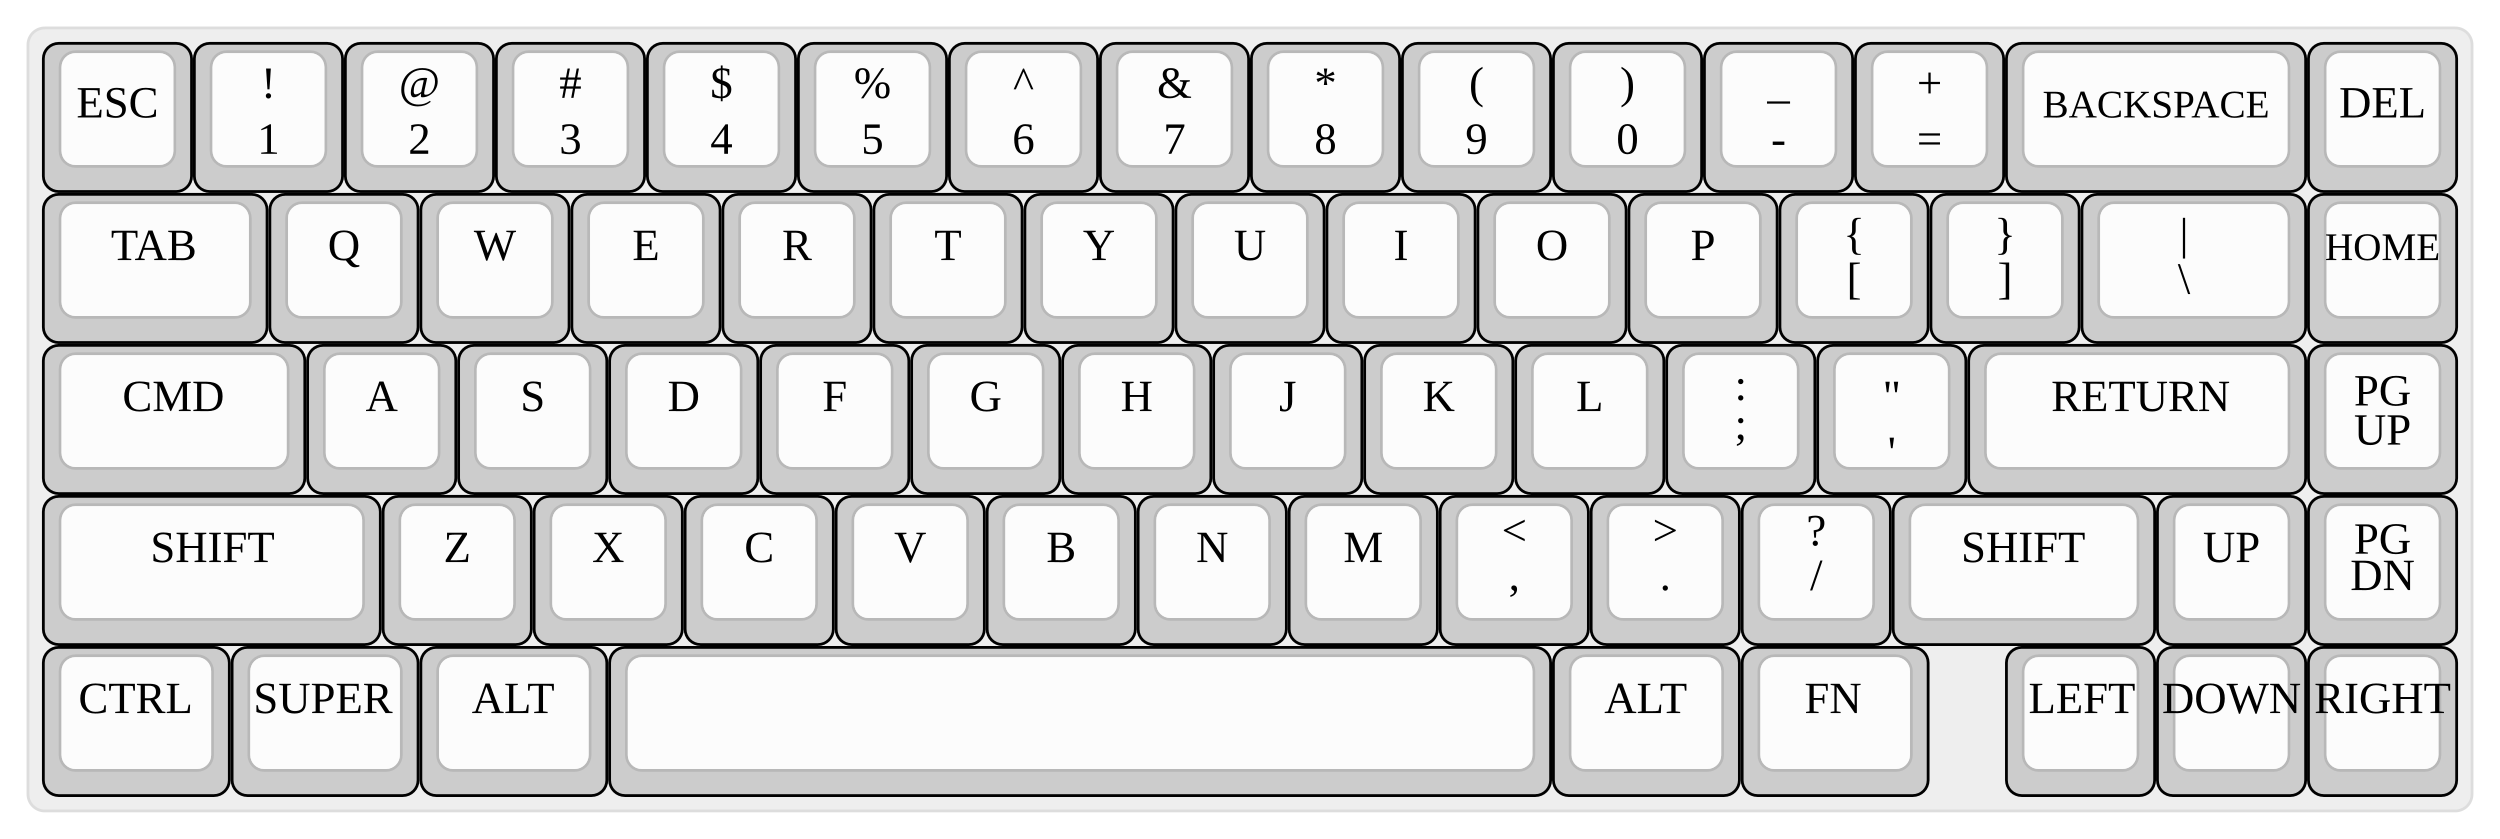
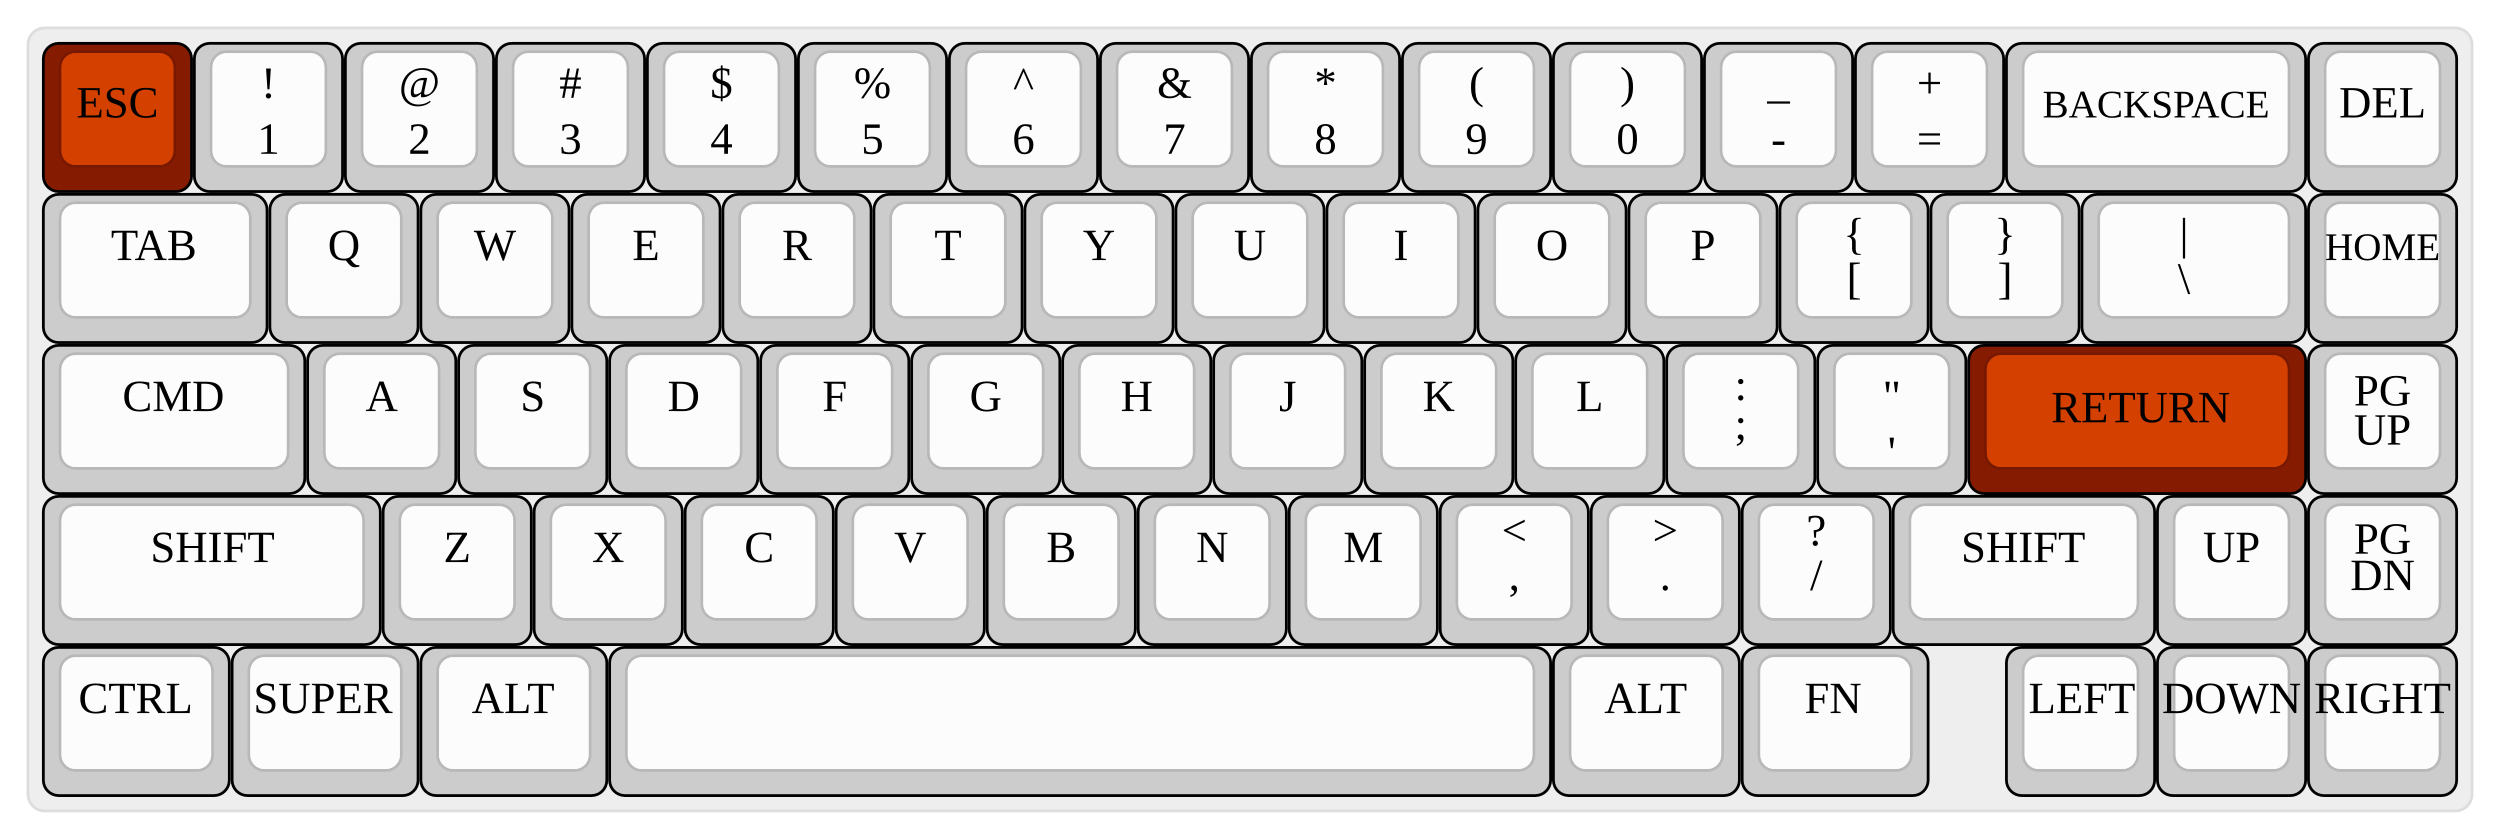
<svg xmlns="http://www.w3.org/2000/svg" xmlns:xlink="http://www.w3.org/1999/xlink" width="894px" height="300px" viewBox="0 0 894 300">
  <style type="text/css">
    .keycap .border { stroke: black; stroke-width: 2; }
    .keycap .inner.border { stroke: rgba(0,0,0,.1); }
    </style>
  <defs>
    <linearGradient id="DCS">
      <stop offset="0%" stop-color="black" stop-opacity="0" />
      <stop offset="40%" stop-color="black" stop-opacity="0.1" />
      <stop offset="60%" stop-color="black" stop-opacity="0.1" />
      <stop offset="100%" stop-color="black" stop-opacity="0" />
    </linearGradient>
    <linearGradient id="SPACE" x1="0%" x2="0%" y1="0%" y2="100%">
      <stop offset="0%" stop-color="black" stop-opacity="0.1" />
      <stop offset="20%" stop-color="black" stop-opacity="0.0" />
      <stop offset="40%" stop-color="black" stop-opacity="0.0" />
      <stop offset="100%" stop-color="black" stop-opacity="0.1" />
    </linearGradient>
    <radialGradient id="DSA">
      <stop offset="0%" stop-color="black" stop-opacity="0.1" />
      <stop offset="10%" stop-color="black" stop-opacity="0.1" />
      <stop offset="100%" stop-color="black" stop-opacity="0" />
    </radialGradient>
    <radialGradient id="SA" xlink:href="#DSA" />
  </defs>
  <g transform="translate(10,10)">
    <rect width="874" height="280" stroke="#ddd" stroke-width="1" fill="#eeeeee" rx="6" />
    <g transform="translate(5,5)">
      <g class="  keycap">
-         <rect x="1" y="1" width="52" height="52" rx="5" fill="#cccccc" class="outer border" />
-         <rect x="1" y="1" width="52" height="52" rx="5" fill="#cccccc" />
-         <rect x="7" y="4" width="40" height="40" rx="5" fill="#fcfcfc" class="inner border" />
-         <rect x="7" y="4" width="40" height="40" rx="5" fill="#fcfcfc" />
+         <rect x="1" y="1" width="52" height="52" rx="5" fill="#851b00" class="outer border" />
+         <rect x="1" y="1" width="52" height="52" rx="5" fill="#851b00" />
+         <rect x="7" y="4" width="40" height="40" rx="5" fill="#d44000" class="inner border" />
+         <rect x="7" y="4" width="40" height="40" rx="5" fill="#d44000" />
        <text x="27" y="27" text-anchor="middle" font-size="16">ESC</text>
      </g>
      <g class="  keycap">
        <rect x="55" y="1" width="52" height="52" rx="5" fill="#cccccc" class="outer border" />
        <rect x="55" y="1" width="52" height="52" rx="5" fill="#cccccc" />
        <rect x="61" y="4" width="40" height="40" rx="5" fill="#fcfcfc" class="inner border" />
        <rect x="61" y="4" width="40" height="40" rx="5" fill="#fcfcfc" />
        <text x="81" y="20" text-anchor="middle" font-size="16">!</text>
        <text x="81" y="40" text-anchor="middle" font-size="16">1</text>
      </g>
      <g class="  keycap">
        <rect x="109" y="1" width="52" height="52" rx="5" fill="#cccccc" class="outer border" />
        <rect x="109" y="1" width="52" height="52" rx="5" fill="#cccccc" />
        <rect x="115" y="4" width="40" height="40" rx="5" fill="#fcfcfc" class="inner border" />
        <rect x="115" y="4" width="40" height="40" rx="5" fill="#fcfcfc" />
        <text x="135" y="20" text-anchor="middle" font-size="16">@</text>
        <text x="135" y="40" text-anchor="middle" font-size="16">2</text>
      </g>
      <g class="  keycap">
        <rect x="163" y="1" width="52" height="52" rx="5" fill="#cccccc" class="outer border" />
        <rect x="163" y="1" width="52" height="52" rx="5" fill="#cccccc" />
        <rect x="169" y="4" width="40" height="40" rx="5" fill="#fcfcfc" class="inner border" />
        <rect x="169" y="4" width="40" height="40" rx="5" fill="#fcfcfc" />
        <text x="189" y="20" text-anchor="middle" font-size="16">#</text>
        <text x="189" y="40" text-anchor="middle" font-size="16">3</text>
      </g>
      <g class="  keycap">
        <rect x="217" y="1" width="52" height="52" rx="5" fill="#cccccc" class="outer border" />
        <rect x="217" y="1" width="52" height="52" rx="5" fill="#cccccc" />
        <rect x="223" y="4" width="40" height="40" rx="5" fill="#fcfcfc" class="inner border" />
        <rect x="223" y="4" width="40" height="40" rx="5" fill="#fcfcfc" />
        <text x="243" y="20" text-anchor="middle" font-size="16">$</text>
        <text x="243" y="40" text-anchor="middle" font-size="16">4</text>
      </g>
      <g class="  keycap">
        <rect x="271" y="1" width="52" height="52" rx="5" fill="#cccccc" class="outer border" />
        <rect x="271" y="1" width="52" height="52" rx="5" fill="#cccccc" />
        <rect x="277" y="4" width="40" height="40" rx="5" fill="#fcfcfc" class="inner border" />
        <rect x="277" y="4" width="40" height="40" rx="5" fill="#fcfcfc" />
        <text x="297" y="20" text-anchor="middle" font-size="16">%</text>
        <text x="297" y="40" text-anchor="middle" font-size="16">5</text>
      </g>
      <g class="  keycap">
        <rect x="325" y="1" width="52" height="52" rx="5" fill="#cccccc" class="outer border" />
        <rect x="325" y="1" width="52" height="52" rx="5" fill="#cccccc" />
        <rect x="331" y="4" width="40" height="40" rx="5" fill="#fcfcfc" class="inner border" />
        <rect x="331" y="4" width="40" height="40" rx="5" fill="#fcfcfc" />
        <text x="351" y="20" text-anchor="middle" font-size="16">^</text>
        <text x="351" y="40" text-anchor="middle" font-size="16">6</text>
      </g>
      <g class="  keycap">
        <rect x="379" y="1" width="52" height="52" rx="5" fill="#cccccc" class="outer border" />
        <rect x="379" y="1" width="52" height="52" rx="5" fill="#cccccc" />
        <rect x="385" y="4" width="40" height="40" rx="5" fill="#fcfcfc" class="inner border" />
        <rect x="385" y="4" width="40" height="40" rx="5" fill="#fcfcfc" />
        <text x="405" y="20" text-anchor="middle" font-size="16">&amp;</text>
        <text x="405" y="40" text-anchor="middle" font-size="16">7</text>
      </g>
      <g class="  keycap">
        <rect x="433" y="1" width="52" height="52" rx="5" fill="#cccccc" class="outer border" />
        <rect x="433" y="1" width="52" height="52" rx="5" fill="#cccccc" />
        <rect x="439" y="4" width="40" height="40" rx="5" fill="#fcfcfc" class="inner border" />
        <rect x="439" y="4" width="40" height="40" rx="5" fill="#fcfcfc" />
        <text x="459" y="20" text-anchor="middle" font-size="16">*</text>
        <text x="459" y="40" text-anchor="middle" font-size="16">8</text>
      </g>
      <g class="  keycap">
        <rect x="487" y="1" width="52" height="52" rx="5" fill="#cccccc" class="outer border" />
        <rect x="487" y="1" width="52" height="52" rx="5" fill="#cccccc" />
        <rect x="493" y="4" width="40" height="40" rx="5" fill="#fcfcfc" class="inner border" />
        <rect x="493" y="4" width="40" height="40" rx="5" fill="#fcfcfc" />
        <text x="513" y="20" text-anchor="middle" font-size="16">(</text>
        <text x="513" y="40" text-anchor="middle" font-size="16">9</text>
      </g>
      <g class="  keycap">
        <rect x="541" y="1" width="52" height="52" rx="5" fill="#cccccc" class="outer border" />
        <rect x="541" y="1" width="52" height="52" rx="5" fill="#cccccc" />
        <rect x="547" y="4" width="40" height="40" rx="5" fill="#fcfcfc" class="inner border" />
        <rect x="547" y="4" width="40" height="40" rx="5" fill="#fcfcfc" />
        <text x="567" y="20" text-anchor="middle" font-size="16">)</text>
        <text x="567" y="40" text-anchor="middle" font-size="16">0</text>
      </g>
      <g class="  keycap">
        <rect x="595" y="1" width="52" height="52" rx="5" fill="#cccccc" class="outer border" />
        <rect x="595" y="1" width="52" height="52" rx="5" fill="#cccccc" />
        <rect x="601" y="4" width="40" height="40" rx="5" fill="#fcfcfc" class="inner border" />
        <rect x="601" y="4" width="40" height="40" rx="5" fill="#fcfcfc" />
        <text x="621" y="20" text-anchor="middle" font-size="16">_</text>
        <text x="621" y="40" text-anchor="middle" font-size="16">-</text>
      </g>
      <g class="  keycap">
        <rect x="649" y="1" width="52" height="52" rx="5" fill="#cccccc" class="outer border" />
        <rect x="649" y="1" width="52" height="52" rx="5" fill="#cccccc" />
        <rect x="655" y="4" width="40" height="40" rx="5" fill="#fcfcfc" class="inner border" />
        <rect x="655" y="4" width="40" height="40" rx="5" fill="#fcfcfc" />
        <text x="675" y="20" text-anchor="middle" font-size="16">+</text>
        <text x="675" y="40" text-anchor="middle" font-size="16">=</text>
      </g>
      <g class="  keycap">
        <rect x="703" y="1" width="106" height="52" rx="5" fill="#cccccc" class="outer border" />
        <rect x="703" y="1" width="106" height="52" rx="5" fill="#cccccc" />
        <rect x="709" y="4" width="94" height="40" rx="5" fill="#fcfcfc" class="inner border" />
        <rect x="709" y="4" width="94" height="40" rx="5" fill="#fcfcfc" />
        <text x="756" y="27" text-anchor="middle" font-size="14">BACKSPACE</text>
      </g>
      <g class="  keycap">
        <rect x="811" y="1" width="52" height="52" rx="5" fill="#cccccc" class="outer border" />
        <rect x="811" y="1" width="52" height="52" rx="5" fill="#cccccc" />
        <rect x="817" y="4" width="40" height="40" rx="5" fill="#fcfcfc" class="inner border" />
        <rect x="817" y="4" width="40" height="40" rx="5" fill="#fcfcfc" />
        <text x="837" y="27" text-anchor="middle" font-size="16">DEL</text>
      </g>
      <g class="  keycap">
        <rect x="1" y="55" width="79" height="52" rx="5" fill="#cccccc" class="outer border" />
        <rect x="1" y="55" width="79" height="52" rx="5" fill="#cccccc" />
        <rect x="7" y="58" width="67" height="40" rx="5" fill="#fcfcfc" class="inner border" />
        <rect x="7" y="58" width="67" height="40" rx="5" fill="#fcfcfc" />
        <text x="40" y="78" text-anchor="middle" font-size="16">TAB</text>
      </g>
      <g class="  keycap">
        <rect x="82" y="55" width="52" height="52" rx="5" fill="#cccccc" class="outer border" />
        <rect x="82" y="55" width="52" height="52" rx="5" fill="#cccccc" />
        <rect x="88" y="58" width="40" height="40" rx="5" fill="#fcfcfc" class="inner border" />
        <rect x="88" y="58" width="40" height="40" rx="5" fill="#fcfcfc" />
        <text x="108" y="78" text-anchor="middle" font-size="16">Q</text>
      </g>
      <g class="  keycap">
        <rect x="136" y="55" width="52" height="52" rx="5" fill="#cccccc" class="outer border" />
        <rect x="136" y="55" width="52" height="52" rx="5" fill="#cccccc" />
        <rect x="142" y="58" width="40" height="40" rx="5" fill="#fcfcfc" class="inner border" />
        <rect x="142" y="58" width="40" height="40" rx="5" fill="#fcfcfc" />
        <text x="162" y="78" text-anchor="middle" font-size="16">W</text>
      </g>
      <g class="  keycap">
        <rect x="190" y="55" width="52" height="52" rx="5" fill="#cccccc" class="outer border" />
        <rect x="190" y="55" width="52" height="52" rx="5" fill="#cccccc" />
        <rect x="196" y="58" width="40" height="40" rx="5" fill="#fcfcfc" class="inner border" />
        <rect x="196" y="58" width="40" height="40" rx="5" fill="#fcfcfc" />
        <text x="216" y="78" text-anchor="middle" font-size="16">E</text>
      </g>
      <g class="  keycap">
        <rect x="244" y="55" width="52" height="52" rx="5" fill="#cccccc" class="outer border" />
        <rect x="244" y="55" width="52" height="52" rx="5" fill="#cccccc" />
        <rect x="250" y="58" width="40" height="40" rx="5" fill="#fcfcfc" class="inner border" />
        <rect x="250" y="58" width="40" height="40" rx="5" fill="#fcfcfc" />
        <text x="270" y="78" text-anchor="middle" font-size="16">R</text>
      </g>
      <g class="  keycap">
        <rect x="298" y="55" width="52" height="52" rx="5" fill="#cccccc" class="outer border" />
        <rect x="298" y="55" width="52" height="52" rx="5" fill="#cccccc" />
        <rect x="304" y="58" width="40" height="40" rx="5" fill="#fcfcfc" class="inner border" />
        <rect x="304" y="58" width="40" height="40" rx="5" fill="#fcfcfc" />
        <text x="324" y="78" text-anchor="middle" font-size="16">T</text>
      </g>
      <g class="  keycap">
        <rect x="352" y="55" width="52" height="52" rx="5" fill="#cccccc" class="outer border" />
        <rect x="352" y="55" width="52" height="52" rx="5" fill="#cccccc" />
        <rect x="358" y="58" width="40" height="40" rx="5" fill="#fcfcfc" class="inner border" />
        <rect x="358" y="58" width="40" height="40" rx="5" fill="#fcfcfc" />
        <text x="378" y="78" text-anchor="middle" font-size="16">Y</text>
      </g>
      <g class="  keycap">
        <rect x="406" y="55" width="52" height="52" rx="5" fill="#cccccc" class="outer border" />
        <rect x="406" y="55" width="52" height="52" rx="5" fill="#cccccc" />
        <rect x="412" y="58" width="40" height="40" rx="5" fill="#fcfcfc" class="inner border" />
        <rect x="412" y="58" width="40" height="40" rx="5" fill="#fcfcfc" />
        <text x="432" y="78" text-anchor="middle" font-size="16">U</text>
      </g>
      <g class="  keycap">
        <rect x="460" y="55" width="52" height="52" rx="5" fill="#cccccc" class="outer border" />
        <rect x="460" y="55" width="52" height="52" rx="5" fill="#cccccc" />
        <rect x="466" y="58" width="40" height="40" rx="5" fill="#fcfcfc" class="inner border" />
        <rect x="466" y="58" width="40" height="40" rx="5" fill="#fcfcfc" />
        <text x="486" y="78" text-anchor="middle" font-size="16">I</text>
      </g>
      <g class="  keycap">
        <rect x="514" y="55" width="52" height="52" rx="5" fill="#cccccc" class="outer border" />
        <rect x="514" y="55" width="52" height="52" rx="5" fill="#cccccc" />
        <rect x="520" y="58" width="40" height="40" rx="5" fill="#fcfcfc" class="inner border" />
        <rect x="520" y="58" width="40" height="40" rx="5" fill="#fcfcfc" />
        <text x="540" y="78" text-anchor="middle" font-size="16">O</text>
      </g>
      <g class="  keycap">
        <rect x="568" y="55" width="52" height="52" rx="5" fill="#cccccc" class="outer border" />
        <rect x="568" y="55" width="52" height="52" rx="5" fill="#cccccc" />
        <rect x="574" y="58" width="40" height="40" rx="5" fill="#fcfcfc" class="inner border" />
        <rect x="574" y="58" width="40" height="40" rx="5" fill="#fcfcfc" />
        <text x="594" y="78" text-anchor="middle" font-size="16">P</text>
      </g>
      <g class="  keycap">
        <rect x="622" y="55" width="52" height="52" rx="5" fill="#cccccc" class="outer border" />
        <rect x="622" y="55" width="52" height="52" rx="5" fill="#cccccc" />
        <rect x="628" y="58" width="40" height="40" rx="5" fill="#fcfcfc" class="inner border" />
        <rect x="628" y="58" width="40" height="40" rx="5" fill="#fcfcfc" />
        <text x="648" y="74" text-anchor="middle" font-size="16">{</text>
        <text x="648" y="90" text-anchor="middle" font-size="16">[</text>
      </g>
      <g class="  keycap">
        <rect x="676" y="55" width="52" height="52" rx="5" fill="#cccccc" class="outer border" />
        <rect x="676" y="55" width="52" height="52" rx="5" fill="#cccccc" />
        <rect x="682" y="58" width="40" height="40" rx="5" fill="#fcfcfc" class="inner border" />
        <rect x="682" y="58" width="40" height="40" rx="5" fill="#fcfcfc" />
        <text x="702" y="74" text-anchor="middle" font-size="16">}</text>
        <text x="702" y="90" text-anchor="middle" font-size="16">]</text>
      </g>
      <g class="  keycap">
        <rect x="730" y="55" width="79" height="52" rx="5" fill="#cccccc" class="outer border" />
        <rect x="730" y="55" width="79" height="52" rx="5" fill="#cccccc" />
        <rect x="736" y="58" width="67" height="40" rx="5" fill="#fcfcfc" class="inner border" />
        <rect x="736" y="58" width="67" height="40" rx="5" fill="#fcfcfc" />
        <text x="766" y="74" text-anchor="middle" font-size="16">|</text>
        <text x="766" y="90" text-anchor="middle" font-size="16">\</text>
      </g>
      <g class="  keycap">
        <rect x="811" y="55" width="52" height="52" rx="5" fill="#cccccc" class="outer border" />
        <rect x="811" y="55" width="52" height="52" rx="5" fill="#cccccc" />
        <rect x="817" y="58" width="40" height="40" rx="5" fill="#fcfcfc" class="inner border" />
        <rect x="817" y="58" width="40" height="40" rx="5" fill="#fcfcfc" />
        <text x="837" y="78" text-anchor="middle" font-size="14">HOME</text>
      </g>
      <g class="  keycap">
        <rect x="1" y="109" width="92.5" height="52" rx="5" fill="#cccccc" class="outer border" />
        <rect x="1" y="109" width="92.5" height="52" rx="5" fill="#cccccc" />
        <rect x="7" y="112" width="80.5" height="40" rx="5" fill="#fcfcfc" class="inner border" />
        <rect x="7" y="112" width="80.5" height="40" rx="5" fill="#fcfcfc" />
        <text x="47" y="132" text-anchor="middle" font-size="16">CMD</text>
      </g>
      <g class="  keycap">
        <rect x="95.5" y="109" width="52" height="52" rx="5" fill="#cccccc" class="outer border" />
        <rect x="95.5" y="109" width="52" height="52" rx="5" fill="#cccccc" />
        <rect x="101.5" y="112" width="40" height="40" rx="5" fill="#fcfcfc" class="inner border" />
        <rect x="101.5" y="112" width="40" height="40" rx="5" fill="#fcfcfc" />
        <text x="121.5" y="132" text-anchor="middle" font-size="16">A</text>
      </g>
      <g class="  keycap">
        <rect x="149.5" y="109" width="52" height="52" rx="5" fill="#cccccc" class="outer border" />
        <rect x="149.5" y="109" width="52" height="52" rx="5" fill="#cccccc" />
        <rect x="155.5" y="112" width="40" height="40" rx="5" fill="#fcfcfc" class="inner border" />
        <rect x="155.5" y="112" width="40" height="40" rx="5" fill="#fcfcfc" />
        <text x="175.5" y="132" text-anchor="middle" font-size="16">S</text>
      </g>
      <g class="  keycap">
        <rect x="203.5" y="109" width="52" height="52" rx="5" fill="#cccccc" class="outer border" />
        <rect x="203.5" y="109" width="52" height="52" rx="5" fill="#cccccc" />
        <rect x="209.5" y="112" width="40" height="40" rx="5" fill="#fcfcfc" class="inner border" />
        <rect x="209.5" y="112" width="40" height="40" rx="5" fill="#fcfcfc" />
        <text x="229.5" y="132" text-anchor="middle" font-size="16">D</text>
      </g>
      <g class="  keycap">
        <rect x="257.5" y="109" width="52" height="52" rx="5" fill="#cccccc" class="outer border" />
        <rect x="257.5" y="109" width="52" height="52" rx="5" fill="#cccccc" />
        <rect x="263.5" y="112" width="40" height="40" rx="5" fill="#fcfcfc" class="inner border" />
        <rect x="263.5" y="112" width="40" height="40" rx="5" fill="#fcfcfc" />
        <text x="283.5" y="132" text-anchor="middle" font-size="16">F</text>
      </g>
      <g class="  keycap">
        <rect x="311.5" y="109" width="52" height="52" rx="5" fill="#cccccc" class="outer border" />
        <rect x="311.5" y="109" width="52" height="52" rx="5" fill="#cccccc" />
        <rect x="317.5" y="112" width="40" height="40" rx="5" fill="#fcfcfc" class="inner border" />
        <rect x="317.5" y="112" width="40" height="40" rx="5" fill="#fcfcfc" />
        <text x="337.5" y="132" text-anchor="middle" font-size="16">G</text>
      </g>
      <g class="  keycap">
        <rect x="365.5" y="109" width="52" height="52" rx="5" fill="#cccccc" class="outer border" />
        <rect x="365.5" y="109" width="52" height="52" rx="5" fill="#cccccc" />
        <rect x="371.5" y="112" width="40" height="40" rx="5" fill="#fcfcfc" class="inner border" />
        <rect x="371.5" y="112" width="40" height="40" rx="5" fill="#fcfcfc" />
        <text x="391.5" y="132" text-anchor="middle" font-size="16">H</text>
      </g>
      <g class="  keycap">
        <rect x="419.5" y="109" width="52" height="52" rx="5" fill="#cccccc" class="outer border" />
        <rect x="419.5" y="109" width="52" height="52" rx="5" fill="#cccccc" />
        <rect x="425.5" y="112" width="40" height="40" rx="5" fill="#fcfcfc" class="inner border" />
        <rect x="425.5" y="112" width="40" height="40" rx="5" fill="#fcfcfc" />
        <text x="445.5" y="132" text-anchor="middle" font-size="16">J</text>
      </g>
      <g class="  keycap">
        <rect x="473.5" y="109" width="52" height="52" rx="5" fill="#cccccc" class="outer border" />
        <rect x="473.5" y="109" width="52" height="52" rx="5" fill="#cccccc" />
        <rect x="479.5" y="112" width="40" height="40" rx="5" fill="#fcfcfc" class="inner border" />
        <rect x="479.5" y="112" width="40" height="40" rx="5" fill="#fcfcfc" />
        <text x="499.5" y="132" text-anchor="middle" font-size="16">K</text>
      </g>
      <g class="  keycap">
        <rect x="527.5" y="109" width="52" height="52" rx="5" fill="#cccccc" class="outer border" />
        <rect x="527.5" y="109" width="52" height="52" rx="5" fill="#cccccc" />
        <rect x="533.5" y="112" width="40" height="40" rx="5" fill="#fcfcfc" class="inner border" />
        <rect x="533.5" y="112" width="40" height="40" rx="5" fill="#fcfcfc" />
        <text x="553.5" y="132" text-anchor="middle" font-size="16">L</text>
      </g>
      <g class="  keycap">
        <rect x="581.5" y="109" width="52" height="52" rx="5" fill="#cccccc" class="outer border" />
        <rect x="581.5" y="109" width="52" height="52" rx="5" fill="#cccccc" />
        <rect x="587.5" y="112" width="40" height="40" rx="5" fill="#fcfcfc" class="inner border" />
        <rect x="587.5" y="112" width="40" height="40" rx="5" fill="#fcfcfc" />
        <text x="607.5" y="128" text-anchor="middle" font-size="16">:</text>
        <text x="607.5" y="142" text-anchor="middle" font-size="16">;</text>
      </g>
      <g class="  keycap">
        <rect x="635.5" y="109" width="52" height="52" rx="5" fill="#cccccc" class="outer border" />
        <rect x="635.5" y="109" width="52" height="52" rx="5" fill="#cccccc" />
        <rect x="641.5" y="112" width="40" height="40" rx="5" fill="#fcfcfc" class="inner border" />
        <rect x="641.5" y="112" width="40" height="40" rx="5" fill="#fcfcfc" />
        <text x="661.5" y="132" text-anchor="middle" font-size="16">"</text>
        <text x="661.5" y="152" text-anchor="middle" font-size="16">'</text>
      </g>
      <g class="  keycap">
-         <rect x="689.5" y="109" width="119.5" height="52" rx="5" fill="#cccccc" class="outer border" />
-         <rect x="689.5" y="109" width="119.5" height="52" rx="5" fill="#cccccc" />
-         <rect x="695.5" y="112" width="107.5" height="40" rx="5" fill="#fcfcfc" class="inner border" />
-         <rect x="695.5" y="112" width="107.5" height="40" rx="5" fill="#fcfcfc" />
-         <text x="750.5" y="132" text-anchor="middle" font-size="16">RETURN</text>
+         <rect x="689.5" y="109" width="119.5" height="52" rx="5" fill="#851b00" class="outer border" />
+         <rect x="689.5" y="109" width="119.5" height="52" rx="5" fill="#851b00" />
+         <rect x="695.5" y="112" width="107.5" height="40" rx="5" fill="#d44000" class="inner border" />
+         <rect x="695.5" y="112" width="107.5" height="40" rx="5" fill="#d44000" />
+         <text x="750.5" y="136" text-anchor="middle" font-size="16">RETURN</text>
      </g>
      <g class="  keycap">
        <rect x="811" y="109" width="52" height="52" rx="5" fill="#cccccc" class="outer border" />
        <rect x="811" y="109" width="52" height="52" rx="5" fill="#cccccc" />
        <rect x="817" y="112" width="40" height="40" rx="5" fill="#fcfcfc" class="inner border" />
        <rect x="817" y="112" width="40" height="40" rx="5" fill="#fcfcfc" />
        <text x="837" y="130" text-anchor="middle" font-size="16">PG</text>
        <text x="837" y="144" text-anchor="middle" font-size="16">UP</text>
      </g>
      <g class="  keycap">
        <rect x="1" y="163" width="119.5" height="52" rx="5" fill="#cccccc" class="outer border" />
        <rect x="1" y="163" width="119.5" height="52" rx="5" fill="#cccccc" />
        <rect x="7" y="166" width="107.5" height="40" rx="5" fill="#fcfcfc" class="inner border" />
        <rect x="7" y="166" width="107.5" height="40" rx="5" fill="#fcfcfc" />
        <text x="61" y="186" text-anchor="middle" font-size="16">SHIFT</text>
      </g>
      <g class="  keycap">
        <rect x="122.5" y="163" width="52" height="52" rx="5" fill="#cccccc" class="outer border" />
        <rect x="122.5" y="163" width="52" height="52" rx="5" fill="#cccccc" />
        <rect x="128.5" y="166" width="40" height="40" rx="5" fill="#fcfcfc" class="inner border" />
        <rect x="128.5" y="166" width="40" height="40" rx="5" fill="#fcfcfc" />
        <text x="148.5" y="186" text-anchor="middle" font-size="16">Z</text>
      </g>
      <g class="  keycap">
        <rect x="176.5" y="163" width="52" height="52" rx="5" fill="#cccccc" class="outer border" />
        <rect x="176.5" y="163" width="52" height="52" rx="5" fill="#cccccc" />
        <rect x="182.5" y="166" width="40" height="40" rx="5" fill="#fcfcfc" class="inner border" />
        <rect x="182.5" y="166" width="40" height="40" rx="5" fill="#fcfcfc" />
        <text x="202.5" y="186" text-anchor="middle" font-size="16">X</text>
      </g>
      <g class="  keycap">
        <rect x="230.5" y="163" width="52" height="52" rx="5" fill="#cccccc" class="outer border" />
        <rect x="230.5" y="163" width="52" height="52" rx="5" fill="#cccccc" />
        <rect x="236.5" y="166" width="40" height="40" rx="5" fill="#fcfcfc" class="inner border" />
        <rect x="236.5" y="166" width="40" height="40" rx="5" fill="#fcfcfc" />
        <text x="256.5" y="186" text-anchor="middle" font-size="16">C</text>
      </g>
      <g class="  keycap">
        <rect x="284.5" y="163" width="52" height="52" rx="5" fill="#cccccc" class="outer border" />
        <rect x="284.5" y="163" width="52" height="52" rx="5" fill="#cccccc" />
        <rect x="290.5" y="166" width="40" height="40" rx="5" fill="#fcfcfc" class="inner border" />
        <rect x="290.5" y="166" width="40" height="40" rx="5" fill="#fcfcfc" />
        <text x="310.5" y="186" text-anchor="middle" font-size="16">V</text>
      </g>
      <g class="  keycap">
        <rect x="338.5" y="163" width="52" height="52" rx="5" fill="#cccccc" class="outer border" />
        <rect x="338.5" y="163" width="52" height="52" rx="5" fill="#cccccc" />
        <rect x="344.5" y="166" width="40" height="40" rx="5" fill="#fcfcfc" class="inner border" />
        <rect x="344.5" y="166" width="40" height="40" rx="5" fill="#fcfcfc" />
        <text x="364.5" y="186" text-anchor="middle" font-size="16">B</text>
      </g>
      <g class="  keycap">
        <rect x="392.5" y="163" width="52" height="52" rx="5" fill="#cccccc" class="outer border" />
        <rect x="392.5" y="163" width="52" height="52" rx="5" fill="#cccccc" />
        <rect x="398.5" y="166" width="40" height="40" rx="5" fill="#fcfcfc" class="inner border" />
        <rect x="398.5" y="166" width="40" height="40" rx="5" fill="#fcfcfc" />
        <text x="418.5" y="186" text-anchor="middle" font-size="16">N</text>
      </g>
      <g class="  keycap">
        <rect x="446.5" y="163" width="52" height="52" rx="5" fill="#cccccc" class="outer border" />
        <rect x="446.5" y="163" width="52" height="52" rx="5" fill="#cccccc" />
        <rect x="452.5" y="166" width="40" height="40" rx="5" fill="#fcfcfc" class="inner border" />
        <rect x="452.5" y="166" width="40" height="40" rx="5" fill="#fcfcfc" />
        <text x="472.5" y="186" text-anchor="middle" font-size="16">M</text>
      </g>
      <g class="  keycap">
        <rect x="500.5" y="163" width="52" height="52" rx="5" fill="#cccccc" class="outer border" />
        <rect x="500.5" y="163" width="52" height="52" rx="5" fill="#cccccc" />
        <rect x="506.5" y="166" width="40" height="40" rx="5" fill="#fcfcfc" class="inner border" />
        <rect x="506.5" y="166" width="40" height="40" rx="5" fill="#fcfcfc" />
        <text x="526.5" y="180" text-anchor="middle" font-size="16">&lt;</text>
        <text x="526.5" y="196" text-anchor="middle" font-size="16">,</text>
      </g>
      <g class="  keycap">
        <rect x="554.5" y="163" width="52" height="52" rx="5" fill="#cccccc" class="outer border" />
        <rect x="554.5" y="163" width="52" height="52" rx="5" fill="#cccccc" />
        <rect x="560.5" y="166" width="40" height="40" rx="5" fill="#fcfcfc" class="inner border" />
        <rect x="560.5" y="166" width="40" height="40" rx="5" fill="#fcfcfc" />
        <text x="580.5" y="180" text-anchor="middle" font-size="16">&gt;</text>
        <text x="580.5" y="196" text-anchor="middle" font-size="16">.</text>
      </g>
      <g class="  keycap">
        <rect x="608.5" y="163" width="52" height="52" rx="5" fill="#cccccc" class="outer border" />
        <rect x="608.5" y="163" width="52" height="52" rx="5" fill="#cccccc" />
        <rect x="614.5" y="166" width="40" height="40" rx="5" fill="#fcfcfc" class="inner border" />
        <rect x="614.5" y="166" width="40" height="40" rx="5" fill="#fcfcfc" />
        <text x="634.5" y="180" text-anchor="middle" font-size="16">?</text>
        <text x="634.5" y="196" text-anchor="middle" font-size="16">/</text>
      </g>
      <g class="  keycap">
        <rect x="662.5" y="163" width="92.5" height="52" rx="5" fill="#cccccc" class="outer border" />
        <rect x="662.5" y="163" width="92.5" height="52" rx="5" fill="#cccccc" />
        <rect x="668.5" y="166" width="80.5" height="40" rx="5" fill="#fcfcfc" class="inner border" />
        <rect x="668.5" y="166" width="80.5" height="40" rx="5" fill="#fcfcfc" />
        <text x="708.5" y="186" text-anchor="middle" font-size="16">SHIFT</text>
      </g>
      <g class="  keycap">
        <rect x="757" y="163" width="52" height="52" rx="5" fill="#cccccc" class="outer border" />
        <rect x="757" y="163" width="52" height="52" rx="5" fill="#cccccc" />
        <rect x="763" y="166" width="40" height="40" rx="5" fill="#fcfcfc" class="inner border" />
        <rect x="763" y="166" width="40" height="40" rx="5" fill="#fcfcfc" />
        <text x="783" y="186" text-anchor="middle" font-size="16">UP</text>
      </g>
      <g class="  keycap">
        <rect x="811" y="163" width="52" height="52" rx="5" fill="#cccccc" class="outer border" />
        <rect x="811" y="163" width="52" height="52" rx="5" fill="#cccccc" />
        <rect x="817" y="166" width="40" height="40" rx="5" fill="#fcfcfc" class="inner border" />
        <rect x="817" y="166" width="40" height="40" rx="5" fill="#fcfcfc" />
        <text x="837" y="183" text-anchor="middle" font-size="16">PG</text>
        <text x="837" y="196" text-anchor="middle" font-size="16">DN</text>
      </g>
      <g class="  keycap">
        <rect x="1" y="217" width="65.5" height="52" rx="5" fill="#cccccc" class="outer border" />
        <rect x="1" y="217" width="65.5" height="52" rx="5" fill="#cccccc" />
        <rect x="7" y="220" width="53.5" height="40" rx="5" fill="#fcfcfc" class="inner border" />
        <rect x="7" y="220" width="53.5" height="40" rx="5" fill="#fcfcfc" />
        <text x="33.5" y="240" text-anchor="middle" font-size="16">CTRL</text>
      </g>
      <g class="  keycap">
        <rect x="68.5" y="217" width="65.5" height="52" rx="5" fill="#cccccc" class="outer border" />
        <rect x="68.5" y="217" width="65.5" height="52" rx="5" fill="#cccccc" />
        <rect x="74.5" y="220" width="53.5" height="40" rx="5" fill="#fcfcfc" class="inner border" />
        <rect x="74.5" y="220" width="53.5" height="40" rx="5" fill="#fcfcfc" />
        <text x="100.5" y="240" text-anchor="middle" font-size="16">SUPER</text>
      </g>
      <g class="  keycap">
        <rect x="136" y="217" width="65.5" height="52" rx="5" fill="#cccccc" class="outer border" />
        <rect x="136" y="217" width="65.5" height="52" rx="5" fill="#cccccc" />
        <rect x="142" y="220" width="53.5" height="40" rx="5" fill="#fcfcfc" class="inner border" />
        <rect x="142" y="220" width="53.5" height="40" rx="5" fill="#fcfcfc" />
        <text x="168.5" y="240" text-anchor="middle" font-size="16">ALT</text>
      </g>
      <g class="  keycap">
        <rect x="203.5" y="217" width="335.5" height="52" rx="5" fill="#cccccc" class="outer border" />
        <rect x="203.5" y="217" width="335.5" height="52" rx="5" fill="#cccccc" />
        <rect x="209.5" y="220" width="323.5" height="40" rx="5" fill="#fcfcfc" class="inner border" />
        <rect x="209.5" y="220" width="323.5" height="40" rx="5" fill="#fcfcfc" />
      </g>
      <g class="  keycap">
        <rect x="541" y="217" width="65.5" height="52" rx="5" fill="#cccccc" class="outer border" />
        <rect x="541" y="217" width="65.5" height="52" rx="5" fill="#cccccc" />
        <rect x="547" y="220" width="53.5" height="40" rx="5" fill="#fcfcfc" class="inner border" />
        <rect x="547" y="220" width="53.5" height="40" rx="5" fill="#fcfcfc" />
        <text x="573.5" y="240" text-anchor="middle" font-size="16">ALT</text>
      </g>
      <g class="  keycap">
        <rect x="608.5" y="217" width="65.5" height="52" rx="5" fill="#cccccc" class="outer border" />
        <rect x="608.5" y="217" width="65.5" height="52" rx="5" fill="#cccccc" />
        <rect x="614.5" y="220" width="53.5" height="40" rx="5" fill="#fcfcfc" class="inner border" />
        <rect x="614.5" y="220" width="53.5" height="40" rx="5" fill="#fcfcfc" />
        <text x="640.5" y="240" text-anchor="middle" font-size="16">FN</text>
      </g>
      <g class="  keycap">
        <rect x="703" y="217" width="52" height="52" rx="5" fill="#cccccc" class="outer border" />
        <rect x="703" y="217" width="52" height="52" rx="5" fill="#cccccc" />
        <rect x="709" y="220" width="40" height="40" rx="5" fill="#fcfcfc" class="inner border" />
        <rect x="709" y="220" width="40" height="40" rx="5" fill="#fcfcfc" />
        <text x="729.5" y="240" text-anchor="middle" font-size="16">LEFT</text>
      </g>
      <g class="  keycap">
        <rect x="757" y="217" width="52" height="52" rx="5" fill="#cccccc" class="outer border" />
        <rect x="757" y="217" width="52" height="52" rx="5" fill="#cccccc" />
        <rect x="763" y="220" width="40" height="40" rx="5" fill="#fcfcfc" class="inner border" />
        <rect x="763" y="220" width="40" height="40" rx="5" fill="#fcfcfc" />
        <text x="783" y="240" text-anchor="middle" font-size="16">DOWN</text>
      </g>
      <g class="  keycap">
        <rect x="811" y="217" width="52" height="52" rx="5" fill="#cccccc" class="outer border" />
        <rect x="811" y="217" width="52" height="52" rx="5" fill="#cccccc" />
        <rect x="817" y="220" width="40" height="40" rx="5" fill="#fcfcfc" class="inner border" />
        <rect x="817" y="220" width="40" height="40" rx="5" fill="#fcfcfc" />
        <text x="837" y="240" text-anchor="middle" font-size="16">RIGHT</text>
      </g>
    </g>
  </g>
</svg>
